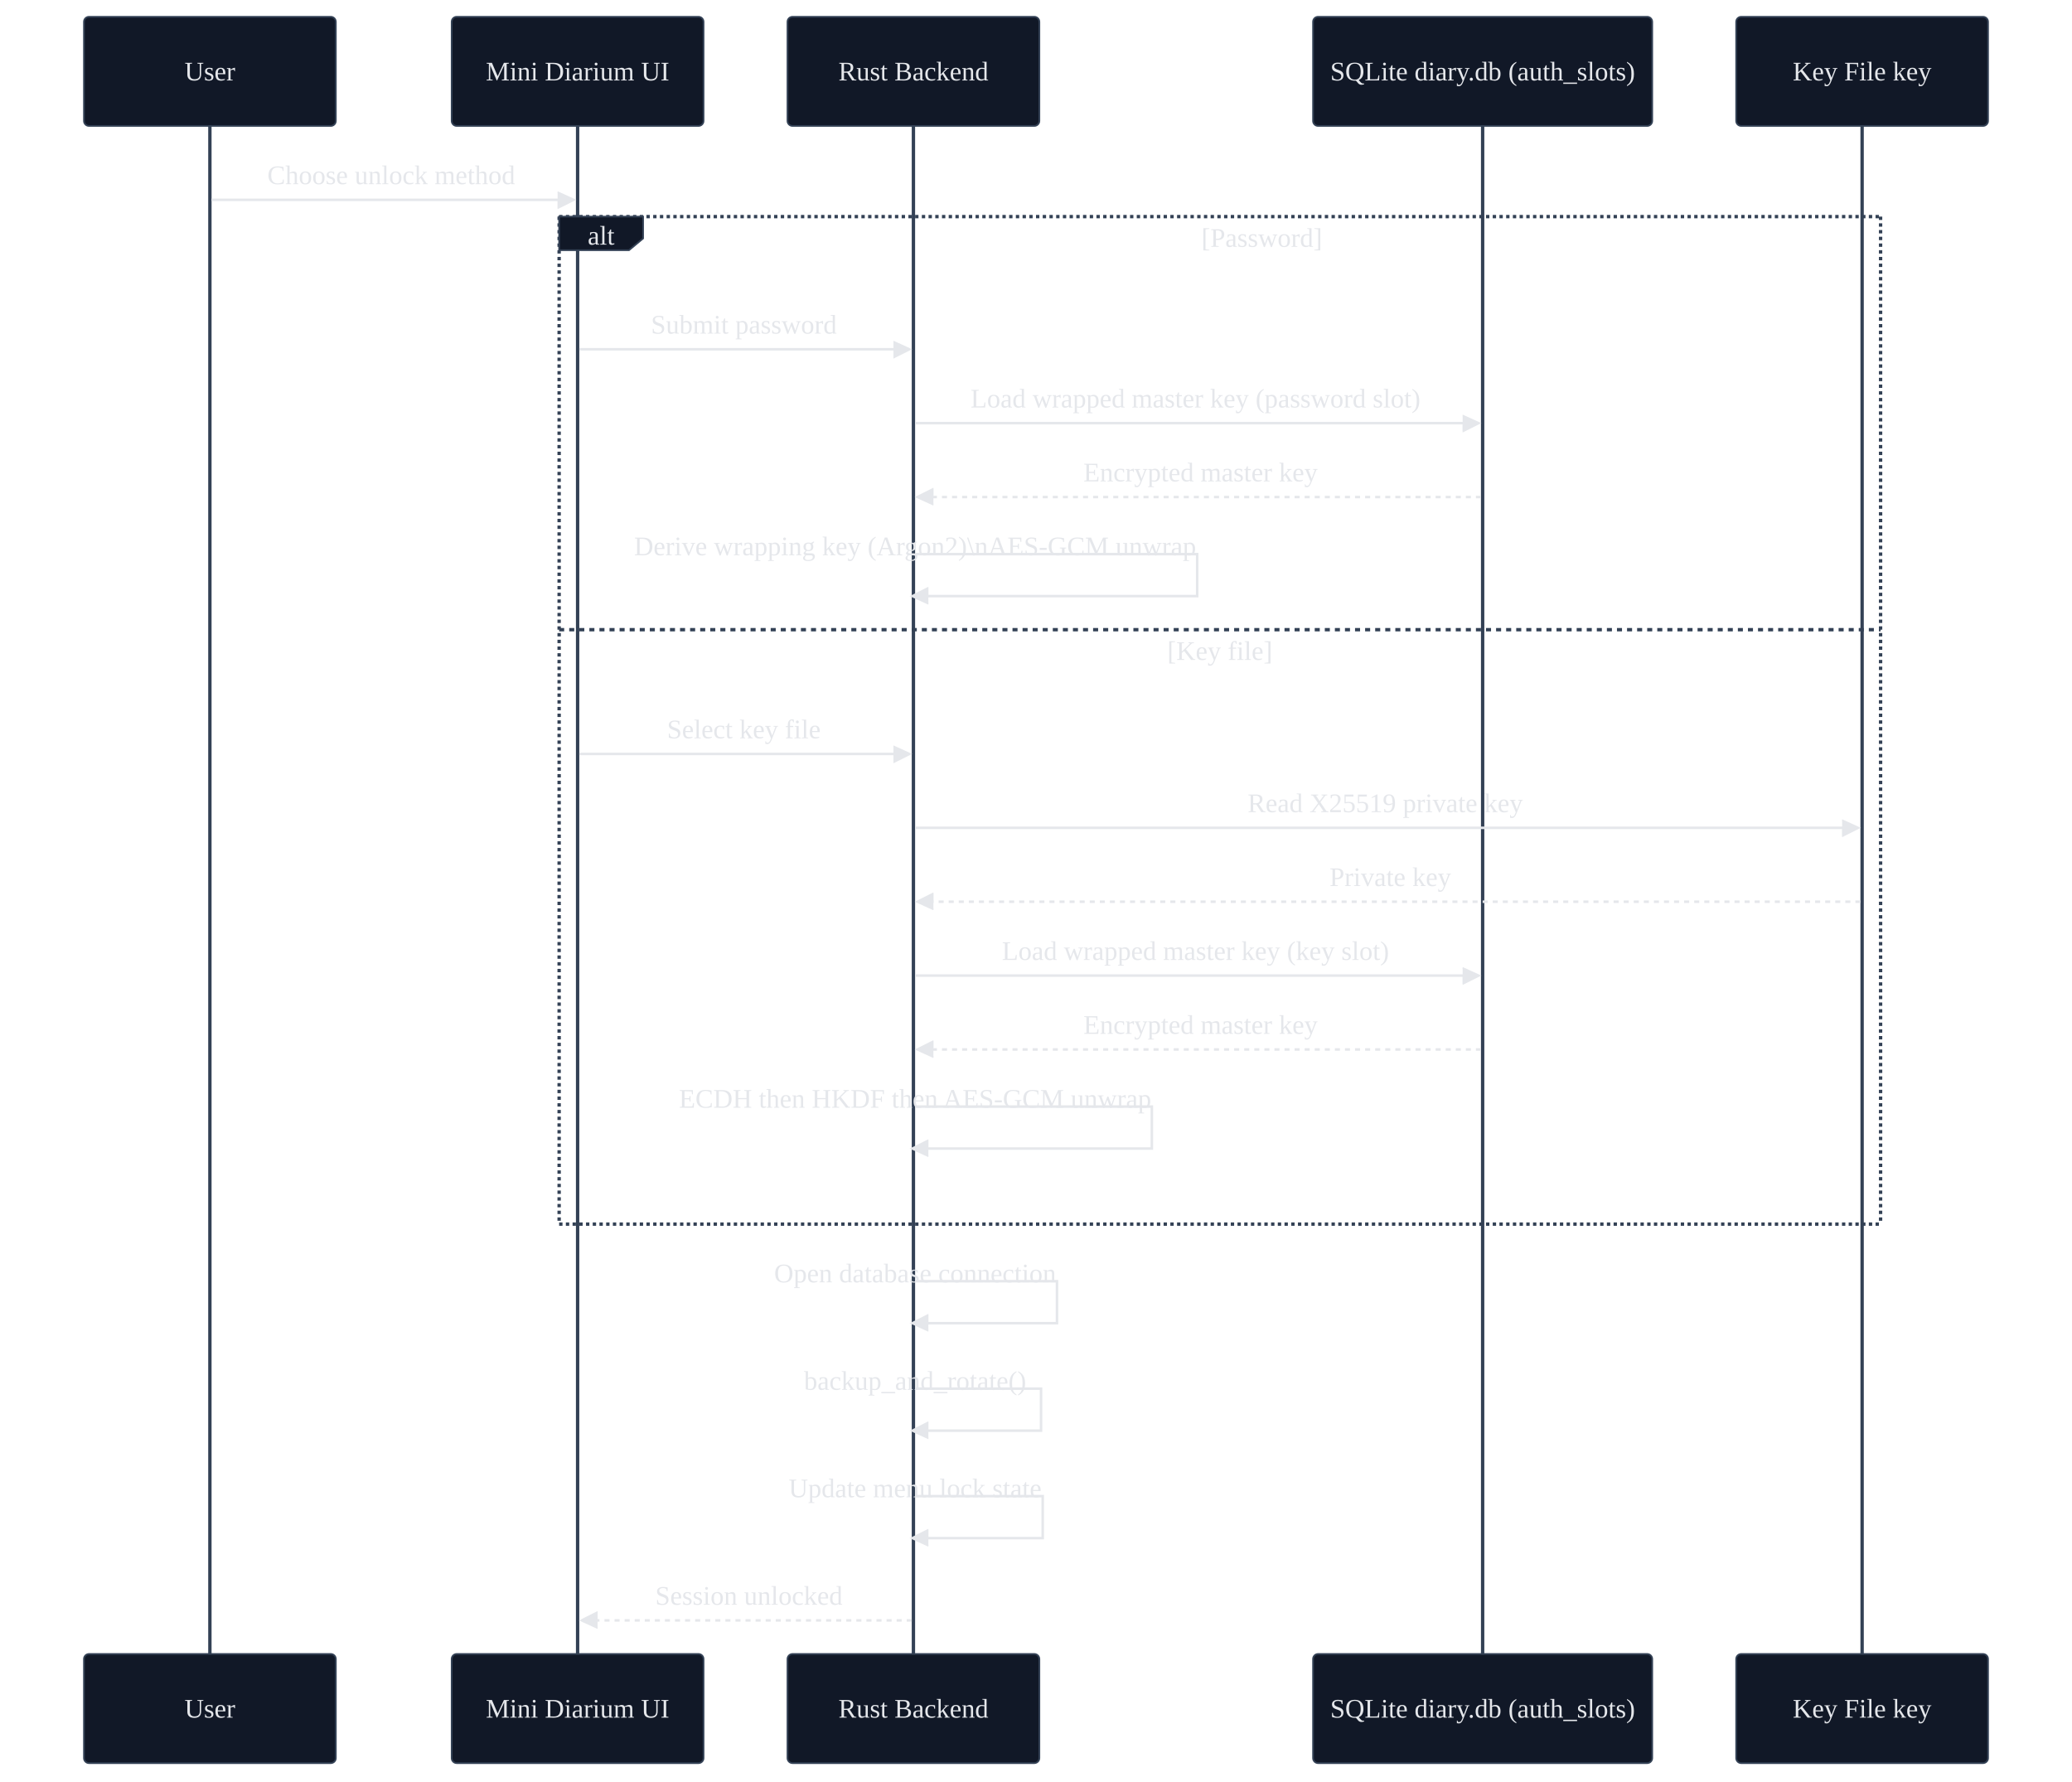
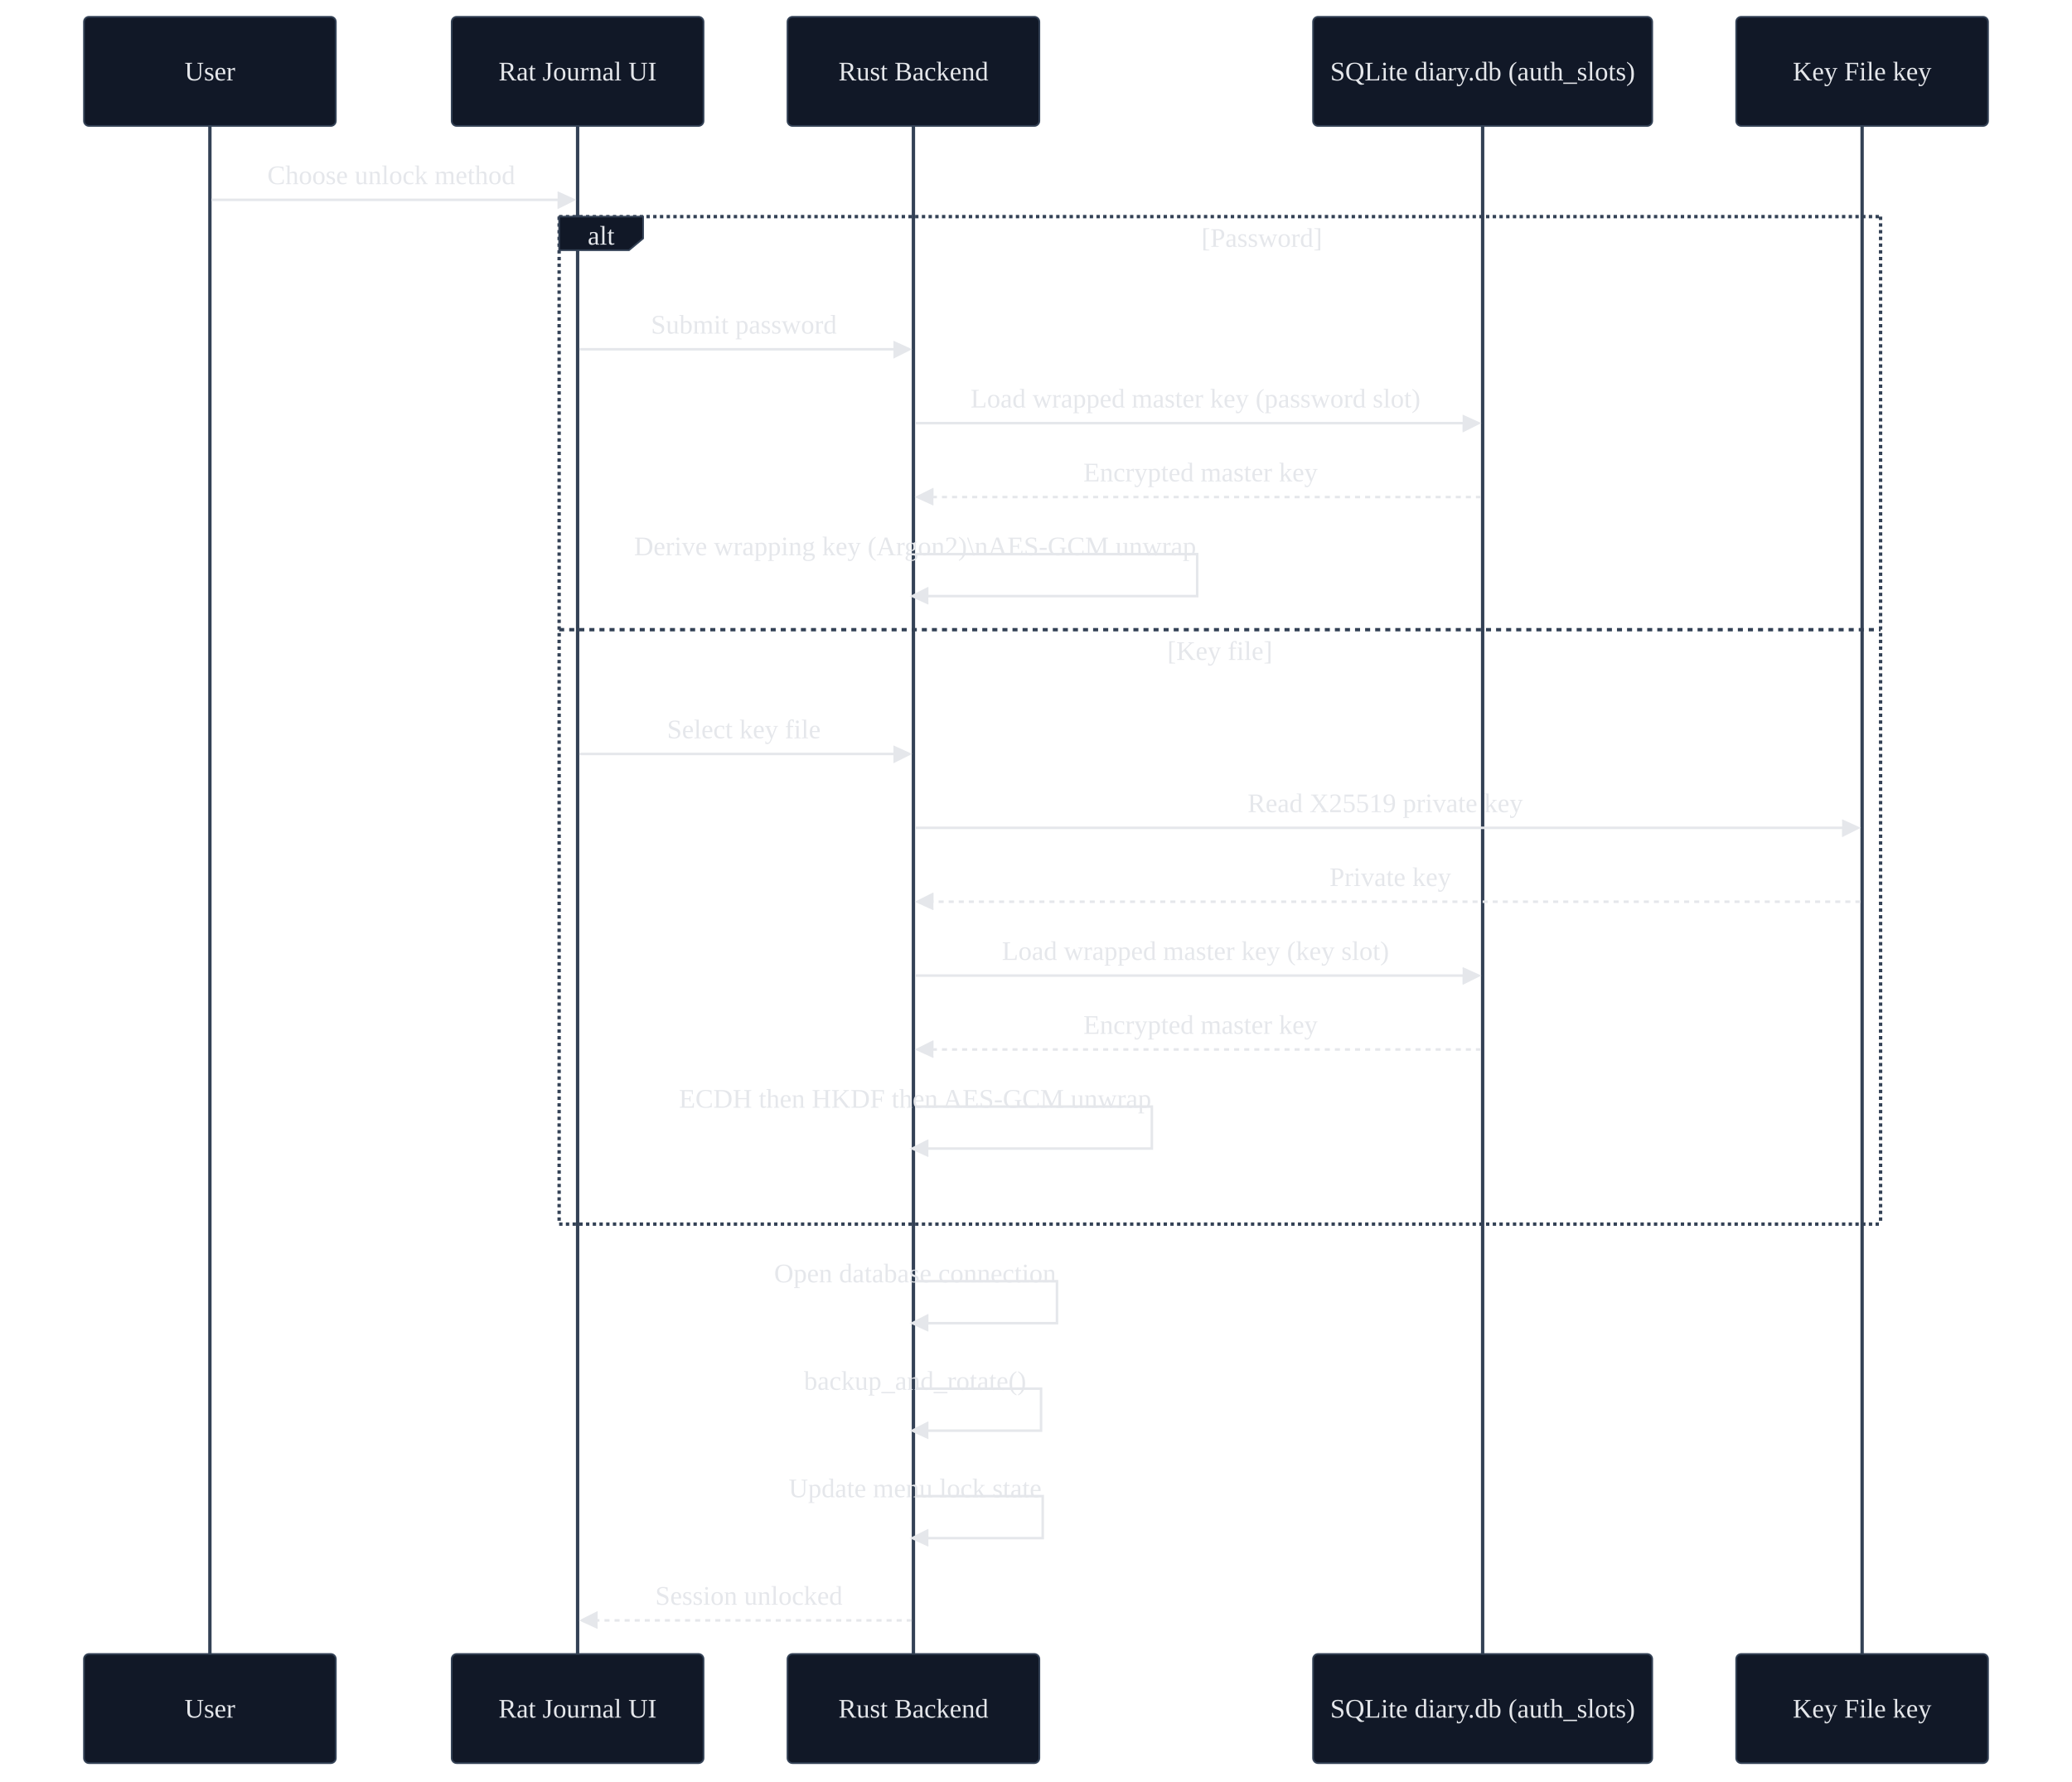
<svg xmlns="http://www.w3.org/2000/svg" id="my-svg" width="100%" style="max-width: 1234px; background-color: transparent;" viewBox="-50 -10 1234 1061" role="graphics-document document" aria-roledescription="sequence">
  <g>
    <rect x="984" y="975" fill="#eaeaea" stroke="#666" width="150" height="65" name="KF" rx="3" ry="3" class="actor actor-bottom" />
    <text x="1059" y="1007.5" dominant-baseline="central" alignment-baseline="central" class="actor actor-box" style="text-anchor: middle; font-size: 16px; font-weight: 400;">
      <tspan x="1059" dy="0">Key File key</tspan>
    </text>
  </g>
  <g>
    <rect x="732" y="975" fill="#eaeaea" stroke="#666" width="202" height="65" name="DB" rx="3" ry="3" class="actor actor-bottom" />
    <text x="833" y="1007.5" dominant-baseline="central" alignment-baseline="central" class="actor actor-box" style="text-anchor: middle; font-size: 16px; font-weight: 400;">
      <tspan x="833" dy="0">SQLite diary.db (auth_slots)</tspan>
    </text>
  </g>
  <g>
    <rect x="419" y="975" fill="#eaeaea" stroke="#666" width="150" height="65" name="BE" rx="3" ry="3" class="actor actor-bottom" />
    <text x="494" y="1007.5" dominant-baseline="central" alignment-baseline="central" class="actor actor-box" style="text-anchor: middle; font-size: 16px; font-weight: 400;">
      <tspan x="494" dy="0">Rust Backend</tspan>
    </text>
  </g>
  <g>
    <rect x="219" y="975" fill="#eaeaea" stroke="#666" width="150" height="65" name="UI" rx="3" ry="3" class="actor actor-bottom" />
    <text x="294" y="1007.5" dominant-baseline="central" alignment-baseline="central" class="actor actor-box" style="text-anchor: middle; font-size: 16px; font-weight: 400;">
-       <tspan x="294" dy="0">Mini Diarium UI</tspan>
+       <tspan x="294" dy="0">Rat Journal UI</tspan>
    </text>
  </g>
  <g>
    <rect x="0" y="975" fill="#eaeaea" stroke="#666" width="150" height="65" name="U" rx="3" ry="3" class="actor actor-bottom" />
    <text x="75" y="1007.5" dominant-baseline="central" alignment-baseline="central" class="actor actor-box" style="text-anchor: middle; font-size: 16px; font-weight: 400;">
      <tspan x="75" dy="0">User</tspan>
    </text>
  </g>
  <g>
    <line id="actor4" x1="1059" y1="65" x2="1059" y2="975" class="actor-line 200" stroke-width="0.5px" stroke="#999" name="KF" data-et="life-line" data-id="KF" />
    <g id="root-4" data-et="participant" data-type="participant" data-id="KF">
      <rect x="984" y="0" fill="#eaeaea" stroke="#666" width="150" height="65" name="KF" rx="3" ry="3" class="actor actor-top" />
      <text x="1059" y="32.5" dominant-baseline="central" alignment-baseline="central" class="actor actor-box" style="text-anchor: middle; font-size: 16px; font-weight: 400;">
        <tspan x="1059" dy="0">Key File key</tspan>
      </text>
    </g>
  </g>
  <g>
    <line id="actor3" x1="833" y1="65" x2="833" y2="975" class="actor-line 200" stroke-width="0.5px" stroke="#999" name="DB" data-et="life-line" data-id="DB" />
    <g id="root-3" data-et="participant" data-type="participant" data-id="DB">
      <rect x="732" y="0" fill="#eaeaea" stroke="#666" width="202" height="65" name="DB" rx="3" ry="3" class="actor actor-top" />
      <text x="833" y="32.5" dominant-baseline="central" alignment-baseline="central" class="actor actor-box" style="text-anchor: middle; font-size: 16px; font-weight: 400;">
        <tspan x="833" dy="0">SQLite diary.db (auth_slots)</tspan>
      </text>
    </g>
  </g>
  <g>
    <line id="actor2" x1="494" y1="65" x2="494" y2="975" class="actor-line 200" stroke-width="0.5px" stroke="#999" name="BE" data-et="life-line" data-id="BE" />
    <g id="root-2" data-et="participant" data-type="participant" data-id="BE">
      <rect x="419" y="0" fill="#eaeaea" stroke="#666" width="150" height="65" name="BE" rx="3" ry="3" class="actor actor-top" />
      <text x="494" y="32.5" dominant-baseline="central" alignment-baseline="central" class="actor actor-box" style="text-anchor: middle; font-size: 16px; font-weight: 400;">
        <tspan x="494" dy="0">Rust Backend</tspan>
      </text>
    </g>
  </g>
  <g>
    <line id="actor1" x1="294" y1="65" x2="294" y2="975" class="actor-line 200" stroke-width="0.5px" stroke="#999" name="UI" data-et="life-line" data-id="UI" />
    <g id="root-1" data-et="participant" data-type="participant" data-id="UI">
      <rect x="219" y="0" fill="#eaeaea" stroke="#666" width="150" height="65" name="UI" rx="3" ry="3" class="actor actor-top" />
      <text x="294" y="32.5" dominant-baseline="central" alignment-baseline="central" class="actor actor-box" style="text-anchor: middle; font-size: 16px; font-weight: 400;">
-         <tspan x="294" dy="0">Mini Diarium UI</tspan>
+         <tspan x="294" dy="0">Rat Journal UI</tspan>
      </text>
    </g>
  </g>
  <g>
    <line id="actor0" x1="75" y1="65" x2="75" y2="975" class="actor-line 200" stroke-width="0.5px" stroke="#999" name="U" data-et="life-line" data-id="U" />
    <g id="root-0" data-et="participant" data-type="participant" data-id="U">
      <rect x="0" y="0" fill="#eaeaea" stroke="#666" width="150" height="65" name="U" rx="3" ry="3" class="actor actor-top" />
      <text x="75" y="32.5" dominant-baseline="central" alignment-baseline="central" class="actor actor-box" style="text-anchor: middle; font-size: 16px; font-weight: 400;">
        <tspan x="75" dy="0">User</tspan>
      </text>
    </g>
  </g>
  <style>#my-svg{font-size:16px;fill:#E5E7EB;}@keyframes edge-animation-frame{from{stroke-dashoffset:0;}}@keyframes dash{to{stroke-dashoffset:0;}}#my-svg .edge-animation-slow{stroke-dasharray:9,5!important;stroke-dashoffset:900;animation:dash 50s linear infinite;stroke-linecap:round;}#my-svg .edge-animation-fast{stroke-dasharray:9,5!important;stroke-dashoffset:900;animation:dash 20s linear infinite;stroke-linecap:round;}#my-svg .error-icon{fill:#111827;}#my-svg .error-text{fill:#eee7d8;stroke:#eee7d8;}#my-svg .edge-thickness-normal{stroke-width:1px;}#my-svg .edge-thickness-thick{stroke-width:3.5px;}#my-svg .edge-pattern-solid{stroke-dasharray:0;}#my-svg .edge-thickness-invisible{stroke-width:0;fill:none;}#my-svg .edge-pattern-dashed{stroke-dasharray:3;}#my-svg .edge-pattern-dotted{stroke-dasharray:2;}#my-svg .marker{fill:#94A3B8;stroke:#94A3B8;}#my-svg .marker.cross{stroke:#94A3B8;}#my-svg svg{font-size:16px;}#my-svg p{margin:0;}#my-svg .actor{stroke:#334155;fill:#111827;stroke-width:1;}#my-svg rect.actor.outer-path[data-look="neo"]{filter:drop-shadow( 1px 2px 2px rgba(185,185,185,1));}#my-svg rect.note[data-look="neo"]{stroke:hsl(222.222, 7.368%, 1.176%);fill:#0F172A;filter:drop-shadow( 1px 2px 2px rgba(185,185,185,1));}#my-svg text.actor&gt;tspan{fill:#E5E7EB;stroke:none;}#my-svg .actor-line{stroke:#334155;}#my-svg .innerArc{stroke-width:1.5;stroke-dasharray:none;}#my-svg .messageLine0{stroke-width:1.5;stroke-dasharray:none;stroke:#E5E7EB;}#my-svg .messageLine1{stroke-width:1.5;stroke-dasharray:2,2;stroke:#E5E7EB;}#my-svg [id$="-arrowhead"] path{fill:#E5E7EB;stroke:#E5E7EB;}#my-svg .sequenceNumber{fill:#6b5c47;}#my-svg [id$="-sequencenumber"]{fill:#E5E7EB;}#my-svg [id$="-crosshead"] path{fill:#E5E7EB;stroke:#E5E7EB;}#my-svg .messageText{fill:#E5E7EB;stroke:none;}#my-svg .labelBox{stroke:#334155;fill:#111827;filter:none;}#my-svg .labelText,#my-svg .labelText&gt;tspan{fill:#E5E7EB;stroke:none;}#my-svg .loopText,#my-svg .loopText&gt;tspan{fill:#E5E7EB;stroke:none;}#my-svg .sectionTitle,#my-svg .sectionTitle&gt;tspan{fill:#E5E7EB;stroke:none;}#my-svg .loopLine{stroke-width:2px;stroke-dasharray:2,2;stroke:#334155;fill:#334155;}#my-svg .note{stroke:hsl(222.222, 7.368%, 1.176%);fill:#0F172A;}#my-svg .noteText,#my-svg .noteText&gt;tspan{fill:#E5E7EB;stroke:none;font-weight:normal;}#my-svg .activation0{fill:#0F172A;stroke:#475569;}#my-svg .activation1{fill:#0F172A;stroke:#475569;}#my-svg .activation2{fill:#0F172A;stroke:#475569;}#my-svg .actorPopupMenu{position:absolute;}#my-svg .actorPopupMenuPanel{position:absolute;fill:#111827;box-shadow:0px 8px 16px 0px rgba(0,0,0,0.2);filter:drop-shadow(3px 5px 2px rgb(0 0 0 / 0.4));}#my-svg .actor-man circle,#my-svg line{fill:#111827;stroke-width:2px;}#my-svg g rect.rect{filter:drop-shadow( 1px 2px 2px rgba(185,185,185,1));stroke:#334155;}#my-svg .node .neo-node{stroke:#334155;}#my-svg [data-look="neo"].node rect,#my-svg [data-look="neo"].cluster rect,#my-svg [data-look="neo"].node polygon{stroke:url(#my-svg-gradient);filter:drop-shadow( 1px 2px 2px rgba(185,185,185,1));}#my-svg [data-look="neo"].swimlane.cluster rect{filter:none;}#my-svg [data-look="neo"].node path{stroke:url(#my-svg-gradient);stroke-width:1px;}#my-svg [data-look="neo"].node .outer-path{filter:drop-shadow( 1px 2px 2px rgba(185,185,185,1));}#my-svg [data-look="neo"].node .neo-line path{stroke:#334155;filter:none;}#my-svg [data-look="neo"].node circle{stroke:url(#my-svg-gradient);filter:drop-shadow( 1px 2px 2px rgba(185,185,185,1));}#my-svg [data-look="neo"].node circle .state-start{fill:#000000;}#my-svg [data-look="neo"].icon-shape .icon{fill:url(#my-svg-gradient);filter:drop-shadow( 1px 2px 2px rgba(185,185,185,1));}#my-svg [data-look="neo"].icon-shape .icon-neo path{stroke:url(#my-svg-gradient);filter:drop-shadow( 1px 2px 2px rgba(185,185,185,1));}#my-svg :root{--mermaid-font-family:"trebuchet ms",verdana,arial,sans-serif;}</style>
  <g />
  <defs>
    <symbol id="my-svg-computer" width="24" height="24">
      <path transform="scale(.5)" d="M2 2v13h20v-13h-20zm18 11h-16v-9h16v9zm-10.228 6l.466-1h3.524l.467 1h-4.457zm14.228 3h-24l2-6h2.104l-1.33 4h18.45l-1.297-4h2.073l2 6zm-5-10h-14v-7h14v7z" />
    </symbol>
  </defs>
  <defs>
    <symbol id="my-svg-database" fill-rule="evenodd" clip-rule="evenodd">
      <path transform="scale(.5)" d="M12.258.001l.256.004.255.005.253.008.251.01.249.012.247.015.246.016.242.019.241.02.239.023.236.024.233.027.231.028.229.031.225.032.223.034.22.036.217.038.214.04.211.041.208.043.205.045.201.046.198.048.194.05.191.051.187.053.183.054.18.056.175.057.172.059.168.06.163.061.16.063.155.064.15.066.074.033.073.033.071.034.07.034.069.035.068.035.067.035.066.035.064.036.064.036.062.036.06.036.06.037.058.037.058.037.055.038.055.038.053.038.052.038.051.039.05.039.048.039.047.039.045.04.044.04.043.04.041.04.04.041.039.041.037.041.036.041.034.041.033.042.032.042.03.042.029.042.027.042.026.043.024.043.023.043.021.043.02.043.018.044.017.043.015.044.013.044.012.044.011.045.009.044.007.045.006.045.004.045.002.045.001.045v17l-.001.045-.002.045-.004.045-.006.045-.007.045-.009.044-.011.045-.012.044-.013.044-.015.044-.017.043-.018.044-.02.043-.021.043-.023.043-.024.043-.026.043-.027.042-.029.042-.03.042-.032.042-.033.042-.034.041-.036.041-.037.041-.039.041-.04.041-.041.04-.043.04-.044.04-.045.04-.047.039-.048.039-.05.039-.051.039-.052.038-.053.038-.055.038-.055.038-.058.037-.058.037-.06.037-.06.036-.062.036-.064.036-.064.036-.066.035-.067.035-.068.035-.069.035-.07.034-.071.034-.073.033-.074.033-.15.066-.155.064-.16.063-.163.061-.168.06-.172.059-.175.057-.18.056-.183.054-.187.053-.191.051-.194.05-.198.048-.201.046-.205.045-.208.043-.211.041-.214.04-.217.038-.22.036-.223.034-.225.032-.229.031-.231.028-.233.027-.236.024-.239.023-.241.02-.242.019-.246.016-.247.015-.249.012-.251.01-.253.008-.255.005-.256.004-.258.001-.258-.001-.256-.004-.255-.005-.253-.008-.251-.01-.249-.012-.247-.015-.245-.016-.243-.019-.241-.02-.238-.023-.236-.024-.234-.027-.231-.028-.228-.031-.226-.032-.223-.034-.22-.036-.217-.038-.214-.04-.211-.041-.208-.043-.204-.045-.201-.046-.198-.048-.195-.05-.19-.051-.187-.053-.184-.054-.179-.056-.176-.057-.172-.059-.167-.06-.164-.061-.159-.063-.155-.064-.151-.066-.074-.033-.072-.033-.072-.034-.07-.034-.069-.035-.068-.035-.067-.035-.066-.035-.064-.036-.063-.036-.062-.036-.061-.036-.06-.037-.058-.037-.057-.037-.056-.038-.055-.038-.053-.038-.052-.038-.051-.039-.049-.039-.049-.039-.046-.039-.046-.04-.044-.04-.043-.04-.041-.04-.04-.041-.039-.041-.037-.041-.036-.041-.034-.041-.033-.042-.032-.042-.03-.042-.029-.042-.027-.042-.026-.043-.024-.043-.023-.043-.021-.043-.02-.043-.018-.044-.017-.043-.015-.044-.013-.044-.012-.044-.011-.045-.009-.044-.007-.045-.006-.045-.004-.045-.002-.045-.001-.045v-17l.001-.045.002-.045.004-.045.006-.045.007-.045.009-.044.011-.045.012-.044.013-.044.015-.044.017-.043.018-.044.02-.043.021-.043.023-.043.024-.043.026-.043.027-.042.029-.042.03-.042.032-.042.033-.042.034-.041.036-.041.037-.041.039-.041.04-.041.041-.04.043-.04.044-.04.046-.04.046-.039.049-.039.049-.039.051-.039.052-.038.053-.038.055-.038.056-.038.057-.037.058-.037.06-.037.061-.036.062-.036.063-.036.064-.036.066-.035.067-.035.068-.035.069-.035.07-.034.072-.034.072-.033.074-.033.151-.066.155-.064.159-.063.164-.061.167-.06.172-.059.176-.057.179-.056.184-.054.187-.053.19-.051.195-.05.198-.048.201-.046.204-.045.208-.043.211-.041.214-.04.217-.038.22-.036.223-.034.226-.032.228-.031.231-.028.234-.027.236-.024.238-.023.241-.02.243-.019.245-.016.247-.015.249-.012.251-.01.253-.008.255-.005.256-.004.258-.001.258.001zm-9.258 20.499v.01l.001.021.003.021.004.022.005.021.006.022.007.022.009.023.01.022.011.023.012.023.013.023.015.023.016.024.017.023.018.024.019.024.021.024.022.025.023.024.024.025.052.049.056.05.061.051.066.051.07.051.075.051.079.052.084.052.088.052.092.052.097.052.102.051.105.052.11.052.114.051.119.051.123.051.127.05.131.05.135.05.139.048.144.049.147.047.152.047.155.047.16.045.163.045.167.043.171.043.176.041.178.041.183.039.187.039.19.037.194.035.197.035.202.033.204.031.209.03.212.029.216.027.219.025.222.024.226.021.23.02.233.018.236.016.24.015.243.012.246.01.249.008.253.005.256.004.259.001.26-.001.257-.004.254-.005.25-.008.247-.011.244-.012.241-.014.237-.016.233-.018.231-.021.226-.021.224-.024.22-.026.216-.027.212-.028.21-.031.205-.031.202-.034.198-.034.194-.036.191-.037.187-.039.183-.04.179-.04.175-.042.172-.043.168-.044.163-.045.16-.046.155-.046.152-.047.148-.048.143-.049.139-.049.136-.05.131-.05.126-.05.123-.051.118-.052.114-.051.11-.052.106-.052.101-.052.096-.052.092-.052.088-.053.083-.051.079-.052.074-.052.07-.051.065-.051.06-.051.056-.05.051-.05.023-.024.023-.025.021-.024.02-.024.019-.024.018-.024.017-.024.015-.023.014-.024.013-.023.012-.023.01-.023.01-.022.008-.022.006-.022.006-.022.004-.022.004-.021.001-.021.001-.021v-4.127l-.077.055-.08.053-.083.054-.085.053-.087.052-.09.052-.093.051-.095.05-.097.05-.1.049-.102.049-.105.048-.106.047-.109.047-.111.046-.114.045-.115.045-.118.044-.12.043-.122.042-.124.042-.126.041-.128.04-.13.04-.132.038-.134.038-.135.037-.138.037-.139.035-.142.035-.143.034-.144.033-.147.032-.148.031-.15.03-.151.03-.153.029-.154.027-.156.027-.158.026-.159.025-.161.024-.162.023-.163.022-.165.021-.166.02-.167.019-.169.018-.169.017-.171.016-.173.015-.173.014-.175.013-.175.012-.177.011-.178.01-.179.008-.179.008-.181.006-.182.005-.182.004-.184.003-.184.002h-.37l-.184-.002-.184-.003-.182-.004-.182-.005-.181-.006-.179-.008-.179-.008-.178-.01-.176-.011-.176-.012-.175-.013-.173-.014-.172-.015-.171-.016-.17-.017-.169-.018-.167-.019-.166-.02-.165-.021-.163-.022-.162-.023-.161-.024-.159-.025-.157-.026-.156-.027-.155-.027-.153-.029-.151-.03-.15-.03-.148-.031-.146-.032-.145-.033-.143-.034-.141-.035-.14-.035-.137-.037-.136-.037-.134-.038-.132-.038-.13-.04-.128-.04-.126-.041-.124-.042-.122-.042-.12-.044-.117-.043-.116-.045-.113-.045-.112-.046-.109-.047-.106-.047-.105-.048-.102-.049-.1-.049-.097-.05-.095-.05-.093-.052-.09-.051-.087-.052-.085-.053-.083-.054-.08-.054-.077-.054v4.127zm0-5.654v.011l.001.021.003.021.004.021.005.022.006.022.007.022.009.022.01.022.011.023.012.023.013.023.015.024.016.023.017.024.018.024.019.024.021.024.022.024.023.025.024.024.052.05.056.05.061.05.066.051.07.051.075.052.079.051.084.052.088.052.092.052.097.052.102.052.105.052.11.051.114.051.119.052.123.05.127.051.131.05.135.049.139.049.144.048.147.048.152.047.155.046.16.045.163.045.167.044.171.042.176.042.178.04.183.04.187.038.19.037.194.036.197.034.202.033.204.032.209.03.212.028.216.027.219.025.222.024.226.022.23.02.233.018.236.016.24.014.243.012.246.01.249.008.253.006.256.003.259.001.26-.001.257-.003.254-.006.25-.008.247-.01.244-.012.241-.015.237-.016.233-.018.231-.02.226-.022.224-.024.22-.025.216-.027.212-.029.21-.03.205-.032.202-.033.198-.035.194-.036.191-.037.187-.039.183-.039.179-.041.175-.042.172-.043.168-.044.163-.045.16-.045.155-.047.152-.047.148-.048.143-.048.139-.05.136-.049.131-.05.126-.051.123-.051.118-.051.114-.052.11-.052.106-.052.101-.052.096-.052.092-.052.088-.052.083-.052.079-.052.074-.051.07-.052.065-.051.06-.05.056-.051.051-.049.023-.025.023-.024.021-.025.02-.024.019-.024.018-.024.017-.024.015-.023.014-.023.013-.024.012-.022.01-.023.01-.023.008-.022.006-.022.006-.022.004-.021.004-.022.001-.021.001-.021v-4.139l-.077.054-.08.054-.083.054-.085.052-.087.053-.09.051-.093.051-.095.051-.097.05-.1.049-.102.049-.105.048-.106.047-.109.047-.111.046-.114.045-.115.044-.118.044-.12.044-.122.042-.124.042-.126.041-.128.04-.13.039-.132.039-.134.038-.135.037-.138.036-.139.036-.142.035-.143.033-.144.033-.147.033-.148.031-.15.03-.151.03-.153.028-.154.028-.156.027-.158.026-.159.025-.161.024-.162.023-.163.022-.165.021-.166.02-.167.019-.169.018-.169.017-.171.016-.173.015-.173.014-.175.013-.175.012-.177.011-.178.009-.179.009-.179.007-.181.007-.182.005-.182.004-.184.003-.184.002h-.37l-.184-.002-.184-.003-.182-.004-.182-.005-.181-.007-.179-.007-.179-.009-.178-.009-.176-.011-.176-.012-.175-.013-.173-.014-.172-.015-.171-.016-.17-.017-.169-.018-.167-.019-.166-.02-.165-.021-.163-.022-.162-.023-.161-.024-.159-.025-.157-.026-.156-.027-.155-.028-.153-.028-.151-.03-.15-.03-.148-.031-.146-.033-.145-.033-.143-.033-.141-.035-.14-.036-.137-.036-.136-.037-.134-.038-.132-.039-.13-.039-.128-.04-.126-.041-.124-.042-.122-.043-.12-.043-.117-.044-.116-.044-.113-.046-.112-.046-.109-.046-.106-.047-.105-.048-.102-.049-.1-.049-.097-.05-.095-.051-.093-.051-.09-.051-.087-.053-.085-.052-.083-.054-.08-.054-.077-.054v4.139zm0-5.666v.011l.001.02.003.022.004.021.005.022.006.021.007.022.009.023.01.022.011.023.012.023.013.023.015.023.016.024.017.024.018.023.019.024.021.025.022.024.023.024.024.025.052.05.056.05.061.05.066.051.07.051.075.052.079.051.084.052.088.052.092.052.097.052.102.052.105.051.11.052.114.051.119.051.123.051.127.05.131.05.135.05.139.049.144.048.147.048.152.047.155.046.16.045.163.045.167.043.171.043.176.042.178.04.183.04.187.038.19.037.194.036.197.034.202.033.204.032.209.03.212.028.216.027.219.025.222.024.226.021.23.02.233.018.236.017.24.014.243.012.246.01.249.008.253.006.256.003.259.001.26-.001.257-.003.254-.006.25-.008.247-.01.244-.013.241-.014.237-.016.233-.018.231-.02.226-.022.224-.024.22-.025.216-.027.212-.029.21-.03.205-.032.202-.033.198-.035.194-.036.191-.037.187-.039.183-.039.179-.041.175-.042.172-.043.168-.044.163-.045.16-.045.155-.047.152-.047.148-.048.143-.049.139-.049.136-.049.131-.051.126-.05.123-.051.118-.052.114-.051.11-.052.106-.052.101-.052.096-.052.092-.052.088-.052.083-.052.079-.052.074-.052.07-.051.065-.051.06-.051.056-.05.051-.049.023-.025.023-.025.021-.024.02-.024.019-.024.018-.024.017-.024.015-.023.014-.024.013-.023.012-.023.01-.022.01-.023.008-.022.006-.022.006-.022.004-.022.004-.021.001-.021.001-.021v-4.153l-.077.054-.08.054-.083.053-.085.053-.087.053-.09.051-.093.051-.095.051-.097.05-.1.049-.102.048-.105.048-.106.048-.109.046-.111.046-.114.046-.115.044-.118.044-.12.043-.122.043-.124.042-.126.041-.128.04-.13.039-.132.039-.134.038-.135.037-.138.036-.139.036-.142.034-.143.034-.144.033-.147.032-.148.032-.15.03-.151.03-.153.028-.154.028-.156.027-.158.026-.159.024-.161.024-.162.023-.163.023-.165.021-.166.02-.167.019-.169.018-.169.017-.171.016-.173.015-.173.014-.175.013-.175.012-.177.01-.178.01-.179.009-.179.007-.181.006-.182.006-.182.004-.184.003-.184.001-.185.001-.185-.001-.184-.001-.184-.003-.182-.004-.182-.006-.181-.006-.179-.007-.179-.009-.178-.01-.176-.01-.176-.012-.175-.013-.173-.014-.172-.015-.171-.016-.17-.017-.169-.018-.167-.019-.166-.02-.165-.021-.163-.023-.162-.023-.161-.024-.159-.024-.157-.026-.156-.027-.155-.028-.153-.028-.151-.03-.15-.03-.148-.032-.146-.032-.145-.033-.143-.034-.141-.034-.14-.036-.137-.036-.136-.037-.134-.038-.132-.039-.13-.039-.128-.041-.126-.041-.124-.041-.122-.043-.12-.043-.117-.044-.116-.044-.113-.046-.112-.046-.109-.046-.106-.048-.105-.048-.102-.048-.1-.05-.097-.049-.095-.051-.093-.051-.09-.052-.087-.052-.085-.053-.083-.053-.08-.054-.077-.054v4.153zm8.74-8.179l-.257.004-.254.005-.25.008-.247.011-.244.012-.241.014-.237.016-.233.018-.231.021-.226.022-.224.023-.22.026-.216.027-.212.028-.21.031-.205.032-.202.033-.198.034-.194.036-.191.038-.187.038-.183.04-.179.041-.175.042-.172.043-.168.043-.163.045-.16.046-.155.046-.152.048-.148.048-.143.048-.139.049-.136.05-.131.05-.126.051-.123.051-.118.051-.114.052-.11.052-.106.052-.101.052-.096.052-.092.052-.088.052-.083.052-.079.052-.074.051-.07.052-.065.051-.06.05-.056.05-.051.05-.023.025-.023.024-.021.024-.02.025-.019.024-.018.024-.017.023-.015.024-.014.023-.013.023-.012.023-.01.023-.01.022-.008.022-.006.023-.006.021-.004.022-.004.021-.001.021-.001.021.001.021.001.021.004.021.004.022.006.021.006.023.008.022.01.022.01.023.012.023.013.023.014.023.015.024.017.023.018.024.019.024.02.025.021.024.023.024.023.025.051.05.056.05.06.05.065.051.07.052.074.051.079.052.083.052.088.052.092.052.096.052.101.052.106.052.11.052.114.052.118.051.123.051.126.051.131.05.136.05.139.049.143.048.148.048.152.048.155.046.16.046.163.045.168.043.172.043.175.042.179.041.183.04.187.038.191.038.194.036.198.034.202.033.205.032.21.031.212.028.216.027.22.026.224.023.226.022.231.021.233.018.237.016.241.014.244.012.247.011.25.008.254.005.257.004.26.001.26-.001.257-.004.254-.005.25-.008.247-.011.244-.012.241-.014.237-.016.233-.018.231-.021.226-.022.224-.023.22-.026.216-.027.212-.028.21-.031.205-.032.202-.033.198-.034.194-.036.191-.038.187-.038.183-.04.179-.041.175-.042.172-.043.168-.043.163-.045.16-.046.155-.046.152-.048.148-.048.143-.048.139-.049.136-.05.131-.05.126-.051.123-.051.118-.051.114-.052.11-.052.106-.052.101-.052.096-.052.092-.052.088-.052.083-.052.079-.052.074-.051.07-.052.065-.051.06-.05.056-.05.051-.05.023-.025.023-.024.021-.024.02-.025.019-.024.018-.024.017-.023.015-.024.014-.023.013-.023.012-.023.01-.023.01-.022.008-.022.006-.023.006-.021.004-.022.004-.021.001-.021.001-.021-.001-.021-.001-.021-.004-.021-.004-.022-.006-.021-.006-.023-.008-.022-.01-.022-.01-.023-.012-.023-.013-.023-.014-.023-.015-.024-.017-.023-.018-.024-.019-.024-.02-.025-.021-.024-.023-.024-.023-.025-.051-.05-.056-.05-.06-.05-.065-.051-.07-.052-.074-.051-.079-.052-.083-.052-.088-.052-.092-.052-.096-.052-.101-.052-.106-.052-.11-.052-.114-.052-.118-.051-.123-.051-.126-.051-.131-.05-.136-.05-.139-.049-.143-.048-.148-.048-.152-.048-.155-.046-.16-.046-.163-.045-.168-.043-.172-.043-.175-.042-.179-.041-.183-.04-.187-.038-.191-.038-.194-.036-.198-.034-.202-.033-.205-.032-.21-.031-.212-.028-.216-.027-.22-.026-.224-.023-.226-.022-.231-.021-.233-.018-.237-.016-.241-.014-.244-.012-.247-.011-.25-.008-.254-.005-.257-.004-.26-.001-.26.001z" />
    </symbol>
  </defs>
  <defs>
    <symbol id="my-svg-clock" width="24" height="24">
      <path transform="scale(.5)" d="M12 2c5.514 0 10 4.486 10 10s-4.486 10-10 10-10-4.486-10-10 4.486-10 10-10zm0-2c-6.627 0-12 5.373-12 12s5.373 12 12 12 12-5.373 12-12-5.373-12-12-12zm5.848 12.459c.202.038.202.333.001.372-1.907.361-6.045 1.111-6.547 1.111-.719 0-1.301-.582-1.301-1.301 0-.512.77-5.447 1.125-7.445.034-.192.312-.181.343.014l.985 6.238 5.394 1.011z" />
    </symbol>
  </defs>
  <defs>
    <marker id="my-svg-arrowhead" refX="7.9" refY="5" markerUnits="userSpaceOnUse" markerWidth="12" markerHeight="12" orient="auto-start-reverse">
      <path d="M -1 0 L 10 5 L 0 10 z" />
    </marker>
  </defs>
  <defs>
    <marker id="my-svg-crosshead" markerWidth="15" markerHeight="8" orient="auto" refX="4" refY="4.5">
      <path fill="none" stroke="#000000" stroke-width="1pt" d="M 1,2 L 6,7 M 6,2 L 1,7" style="stroke-dasharray: 0, 0;" />
    </marker>
  </defs>
  <defs>
    <marker id="my-svg-filled-head" refX="15.5" refY="7" markerWidth="20" markerHeight="28" orient="auto">
      <path d="M 18,7 L9,13 L14,7 L9,1 Z" />
    </marker>
  </defs>
  <defs>
    <marker id="my-svg-sequencenumber" refX="15" refY="15" markerWidth="60" markerHeight="40" orient="auto">
      <circle cx="15" cy="15" r="6" />
    </marker>
  </defs>
  <defs>
    <marker id="my-svg-solidTopArrowHead" refX="7.9" refY="7.25" markerUnits="userSpaceOnUse" markerWidth="12" markerHeight="12" orient="auto-start-reverse">
      <path d="M 0 0 L 10 8 L 0 8 z" />
    </marker>
  </defs>
  <defs>
    <marker id="my-svg-solidBottomArrowHead" refX="7.9" refY="0.75" markerUnits="userSpaceOnUse" markerWidth="12" markerHeight="12" orient="auto-start-reverse">
      <path d="M 0 0 L 10 0 L 0 8 z" />
    </marker>
  </defs>
  <defs>
    <marker id="my-svg-stickTopArrowHead" refX="7.5" refY="7" markerUnits="userSpaceOnUse" markerWidth="12" markerHeight="12" orient="auto-start-reverse">
      <path d="M 0 0 L 7 7" stroke="black" stroke-width="1.5" fill="none" />
    </marker>
  </defs>
  <defs>
    <marker id="my-svg-stickBottomArrowHead" refX="7.5" refY="0" markerUnits="userSpaceOnUse" markerWidth="12" markerHeight="12" orient="auto-start-reverse">
      <path d="M 0 7 L 7 0" stroke="black" stroke-width="1.5" fill="none" />
    </marker>
  </defs>
  <g data-et="control-structure" data-id="i13">
    <line x1="283" y1="119" x2="1070" y2="119" class="loopLine" />
    <line x1="1070" y1="119" x2="1070" y2="719" class="loopLine" />
    <line x1="283" y1="719" x2="1070" y2="719" class="loopLine" />
    <line x1="283" y1="119" x2="283" y2="719" class="loopLine" />
    <line x1="283" y1="365" x2="1070" y2="365" class="loopLine" style="stroke-dasharray: 3, 3;" />
    <polygon points="283,119 333,119 333,132 324.6,139 283,139" class="labelBox" />
    <text x="308" y="132" text-anchor="middle" dominant-baseline="middle" alignment-baseline="middle" class="labelText" style="font-size: 16px; font-weight: 400;">alt</text>
    <text x="701.5" y="137" text-anchor="middle" class="loopText" style="font-size: 16px; font-weight: 400;">
      <tspan x="701.5">[Password]</tspan>
    </text>
    <text x="676.5" y="383" text-anchor="middle" class="sectionTitle" style="font-size: 16px; font-weight: 400;">[Key file]</text>
  </g>
  <text x="183" y="80" text-anchor="middle" dominant-baseline="middle" alignment-baseline="middle" class="messageText" dy="1em" style="font-size: 16px; font-weight: 400;">Choose unlock method</text>
  <line x1="76" y1="109" x2="290" y2="109" class="messageLine0" data-et="message" data-id="i0" data-from="U" data-to="UI" stroke-width="2" stroke="none" marker-end="url(#my-svg-arrowhead)" style="fill: none;" />
  <text x="393" y="169" text-anchor="middle" dominant-baseline="middle" alignment-baseline="middle" class="messageText" dy="1em" style="font-size: 16px; font-weight: 400;">Submit password</text>
  <line x1="295" y1="198" x2="490" y2="198" class="messageLine0" data-et="message" data-id="i2" data-from="UI" data-to="BE" stroke-width="2" stroke="none" marker-end="url(#my-svg-arrowhead)" style="fill: none;" />
  <text x="662" y="213" text-anchor="middle" dominant-baseline="middle" alignment-baseline="middle" class="messageText" dy="1em" style="font-size: 16px; font-weight: 400;">Load wrapped master key (password slot)</text>
  <line x1="495" y1="242" x2="829" y2="242" class="messageLine0" data-et="message" data-id="i3" data-from="BE" data-to="DB" stroke-width="2" stroke="none" marker-end="url(#my-svg-arrowhead)" style="fill: none;" />
  <text x="665" y="257" text-anchor="middle" dominant-baseline="middle" alignment-baseline="middle" class="messageText" dy="1em" style="font-size: 16px; font-weight: 400;">Encrypted master key</text>
  <line x1="832" y1="286" x2="498" y2="286" class="messageLine1" data-et="message" data-id="i4" data-from="DB" data-to="BE" stroke-width="2" stroke="none" marker-end="url(#my-svg-arrowhead)" style="stroke-dasharray: 3, 3; fill: none;" />
  <text x="495" y="301" text-anchor="middle" dominant-baseline="middle" alignment-baseline="middle" class="messageText" dy="1em" style="font-size: 16px; font-weight: 400;">Derive wrapping key (Argon2)\nAES-GCM unwrap</text>
  <path d="M  495,320 H 663 V 345 H 495" class="messageLine0" data-et="message" data-id="i5" data-from="BE" data-to="BE" stroke-width="2" stroke="none" marker-end="url(#my-svg-arrowhead)" style="fill: none;" />
  <text x="393" y="410" text-anchor="middle" dominant-baseline="middle" alignment-baseline="middle" class="messageText" dy="1em" style="font-size: 16px; font-weight: 400;">Select key file</text>
  <line x1="295" y1="439" x2="490" y2="439" class="messageLine0" data-et="message" data-id="i7" data-from="UI" data-to="BE" stroke-width="2" stroke="none" marker-end="url(#my-svg-arrowhead)" style="fill: none;" />
  <text x="775" y="454" text-anchor="middle" dominant-baseline="middle" alignment-baseline="middle" class="messageText" dy="1em" style="font-size: 16px; font-weight: 400;">Read X25519 private key</text>
  <line x1="495" y1="483" x2="1055" y2="483" class="messageLine0" data-et="message" data-id="i8" data-from="BE" data-to="KF" stroke-width="2" stroke="none" marker-end="url(#my-svg-arrowhead)" style="fill: none;" />
  <text x="778" y="498" text-anchor="middle" dominant-baseline="middle" alignment-baseline="middle" class="messageText" dy="1em" style="font-size: 16px; font-weight: 400;">Private key</text>
  <line x1="1058" y1="527" x2="498" y2="527" class="messageLine1" data-et="message" data-id="i9" data-from="KF" data-to="BE" stroke-width="2" stroke="none" marker-end="url(#my-svg-arrowhead)" style="stroke-dasharray: 3, 3; fill: none;" />
  <text x="662" y="542" text-anchor="middle" dominant-baseline="middle" alignment-baseline="middle" class="messageText" dy="1em" style="font-size: 16px; font-weight: 400;">Load wrapped master key (key slot)</text>
  <line x1="495" y1="571" x2="829" y2="571" class="messageLine0" data-et="message" data-id="i10" data-from="BE" data-to="DB" stroke-width="2" stroke="none" marker-end="url(#my-svg-arrowhead)" style="fill: none;" />
  <text x="665" y="586" text-anchor="middle" dominant-baseline="middle" alignment-baseline="middle" class="messageText" dy="1em" style="font-size: 16px; font-weight: 400;">Encrypted master key</text>
  <line x1="832" y1="615" x2="498" y2="615" class="messageLine1" data-et="message" data-id="i11" data-from="DB" data-to="BE" stroke-width="2" stroke="none" marker-end="url(#my-svg-arrowhead)" style="stroke-dasharray: 3, 3; fill: none;" />
  <text x="495" y="630" text-anchor="middle" dominant-baseline="middle" alignment-baseline="middle" class="messageText" dy="1em" style="font-size: 16px; font-weight: 400;">ECDH then HKDF then AES-GCM unwrap</text>
  <path d="M  495,649 H 636 V 674 H 495" class="messageLine0" data-et="message" data-id="i12" data-from="BE" data-to="BE" stroke-width="2" stroke="none" marker-end="url(#my-svg-arrowhead)" style="fill: none;" />
  <text x="495" y="734" text-anchor="middle" dominant-baseline="middle" alignment-baseline="middle" class="messageText" dy="1em" style="font-size: 16px; font-weight: 400;">Open database connection</text>
  <path d="M  495,753 H 579.5 V 778 H 495" class="messageLine0" data-et="message" data-id="i14" data-from="BE" data-to="BE" stroke-width="2" stroke="none" marker-end="url(#my-svg-arrowhead)" style="fill: none;" />
  <text x="495" y="798" text-anchor="middle" dominant-baseline="middle" alignment-baseline="middle" class="messageText" dy="1em" style="font-size: 16px; font-weight: 400;">backup_and_rotate()</text>
  <path d="M  495,817 H 570 V 842 H 495" class="messageLine0" data-et="message" data-id="i15" data-from="BE" data-to="BE" stroke-width="2" stroke="none" marker-end="url(#my-svg-arrowhead)" style="fill: none;" />
  <text x="495" y="862" text-anchor="middle" dominant-baseline="middle" alignment-baseline="middle" class="messageText" dy="1em" style="font-size: 16px; font-weight: 400;">Update menu lock state</text>
  <path d="M  495,881 H 571 V 906 H 495" class="messageLine0" data-et="message" data-id="i16" data-from="BE" data-to="BE" stroke-width="2" stroke="none" marker-end="url(#my-svg-arrowhead)" style="fill: none;" />
  <text x="396" y="926" text-anchor="middle" dominant-baseline="middle" alignment-baseline="middle" class="messageText" dy="1em" style="font-size: 16px; font-weight: 400;">Session unlocked</text>
  <line x1="493" y1="955" x2="298" y2="955" class="messageLine1" data-et="message" data-id="i17" data-from="BE" data-to="UI" stroke-width="2" stroke="none" marker-end="url(#my-svg-arrowhead)" style="stroke-dasharray: 3, 3; fill: none;" />
</svg>
